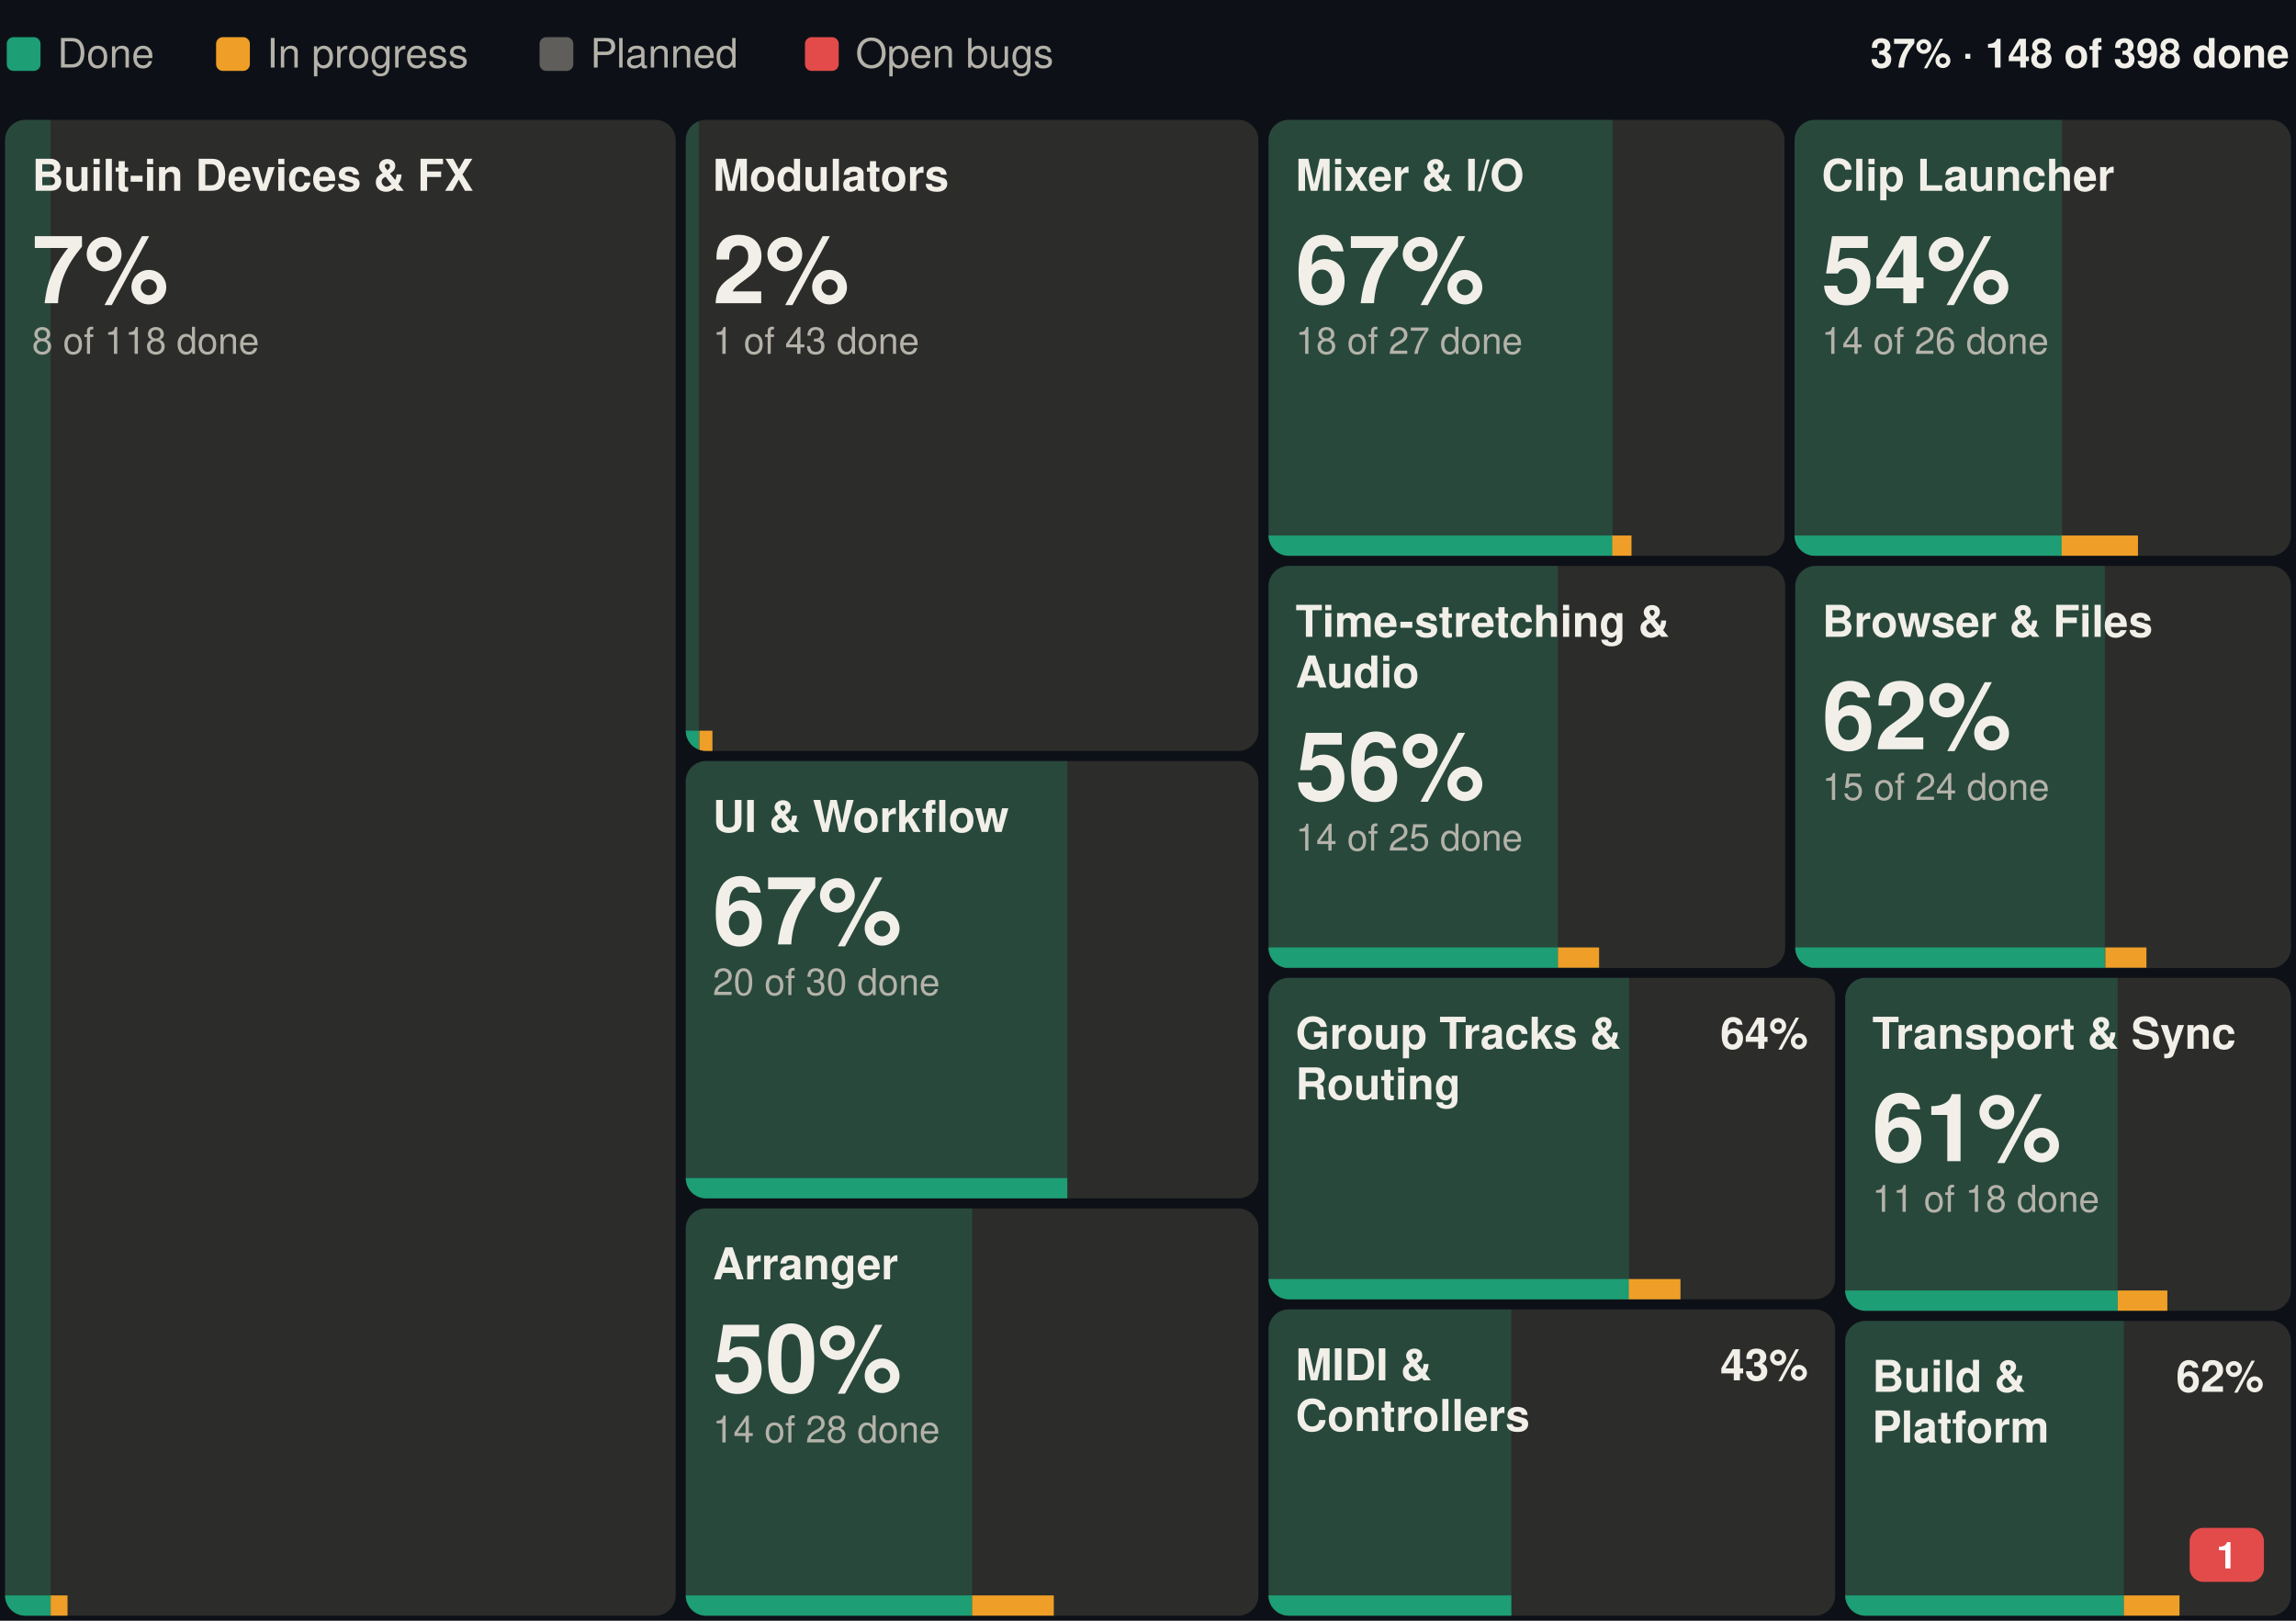
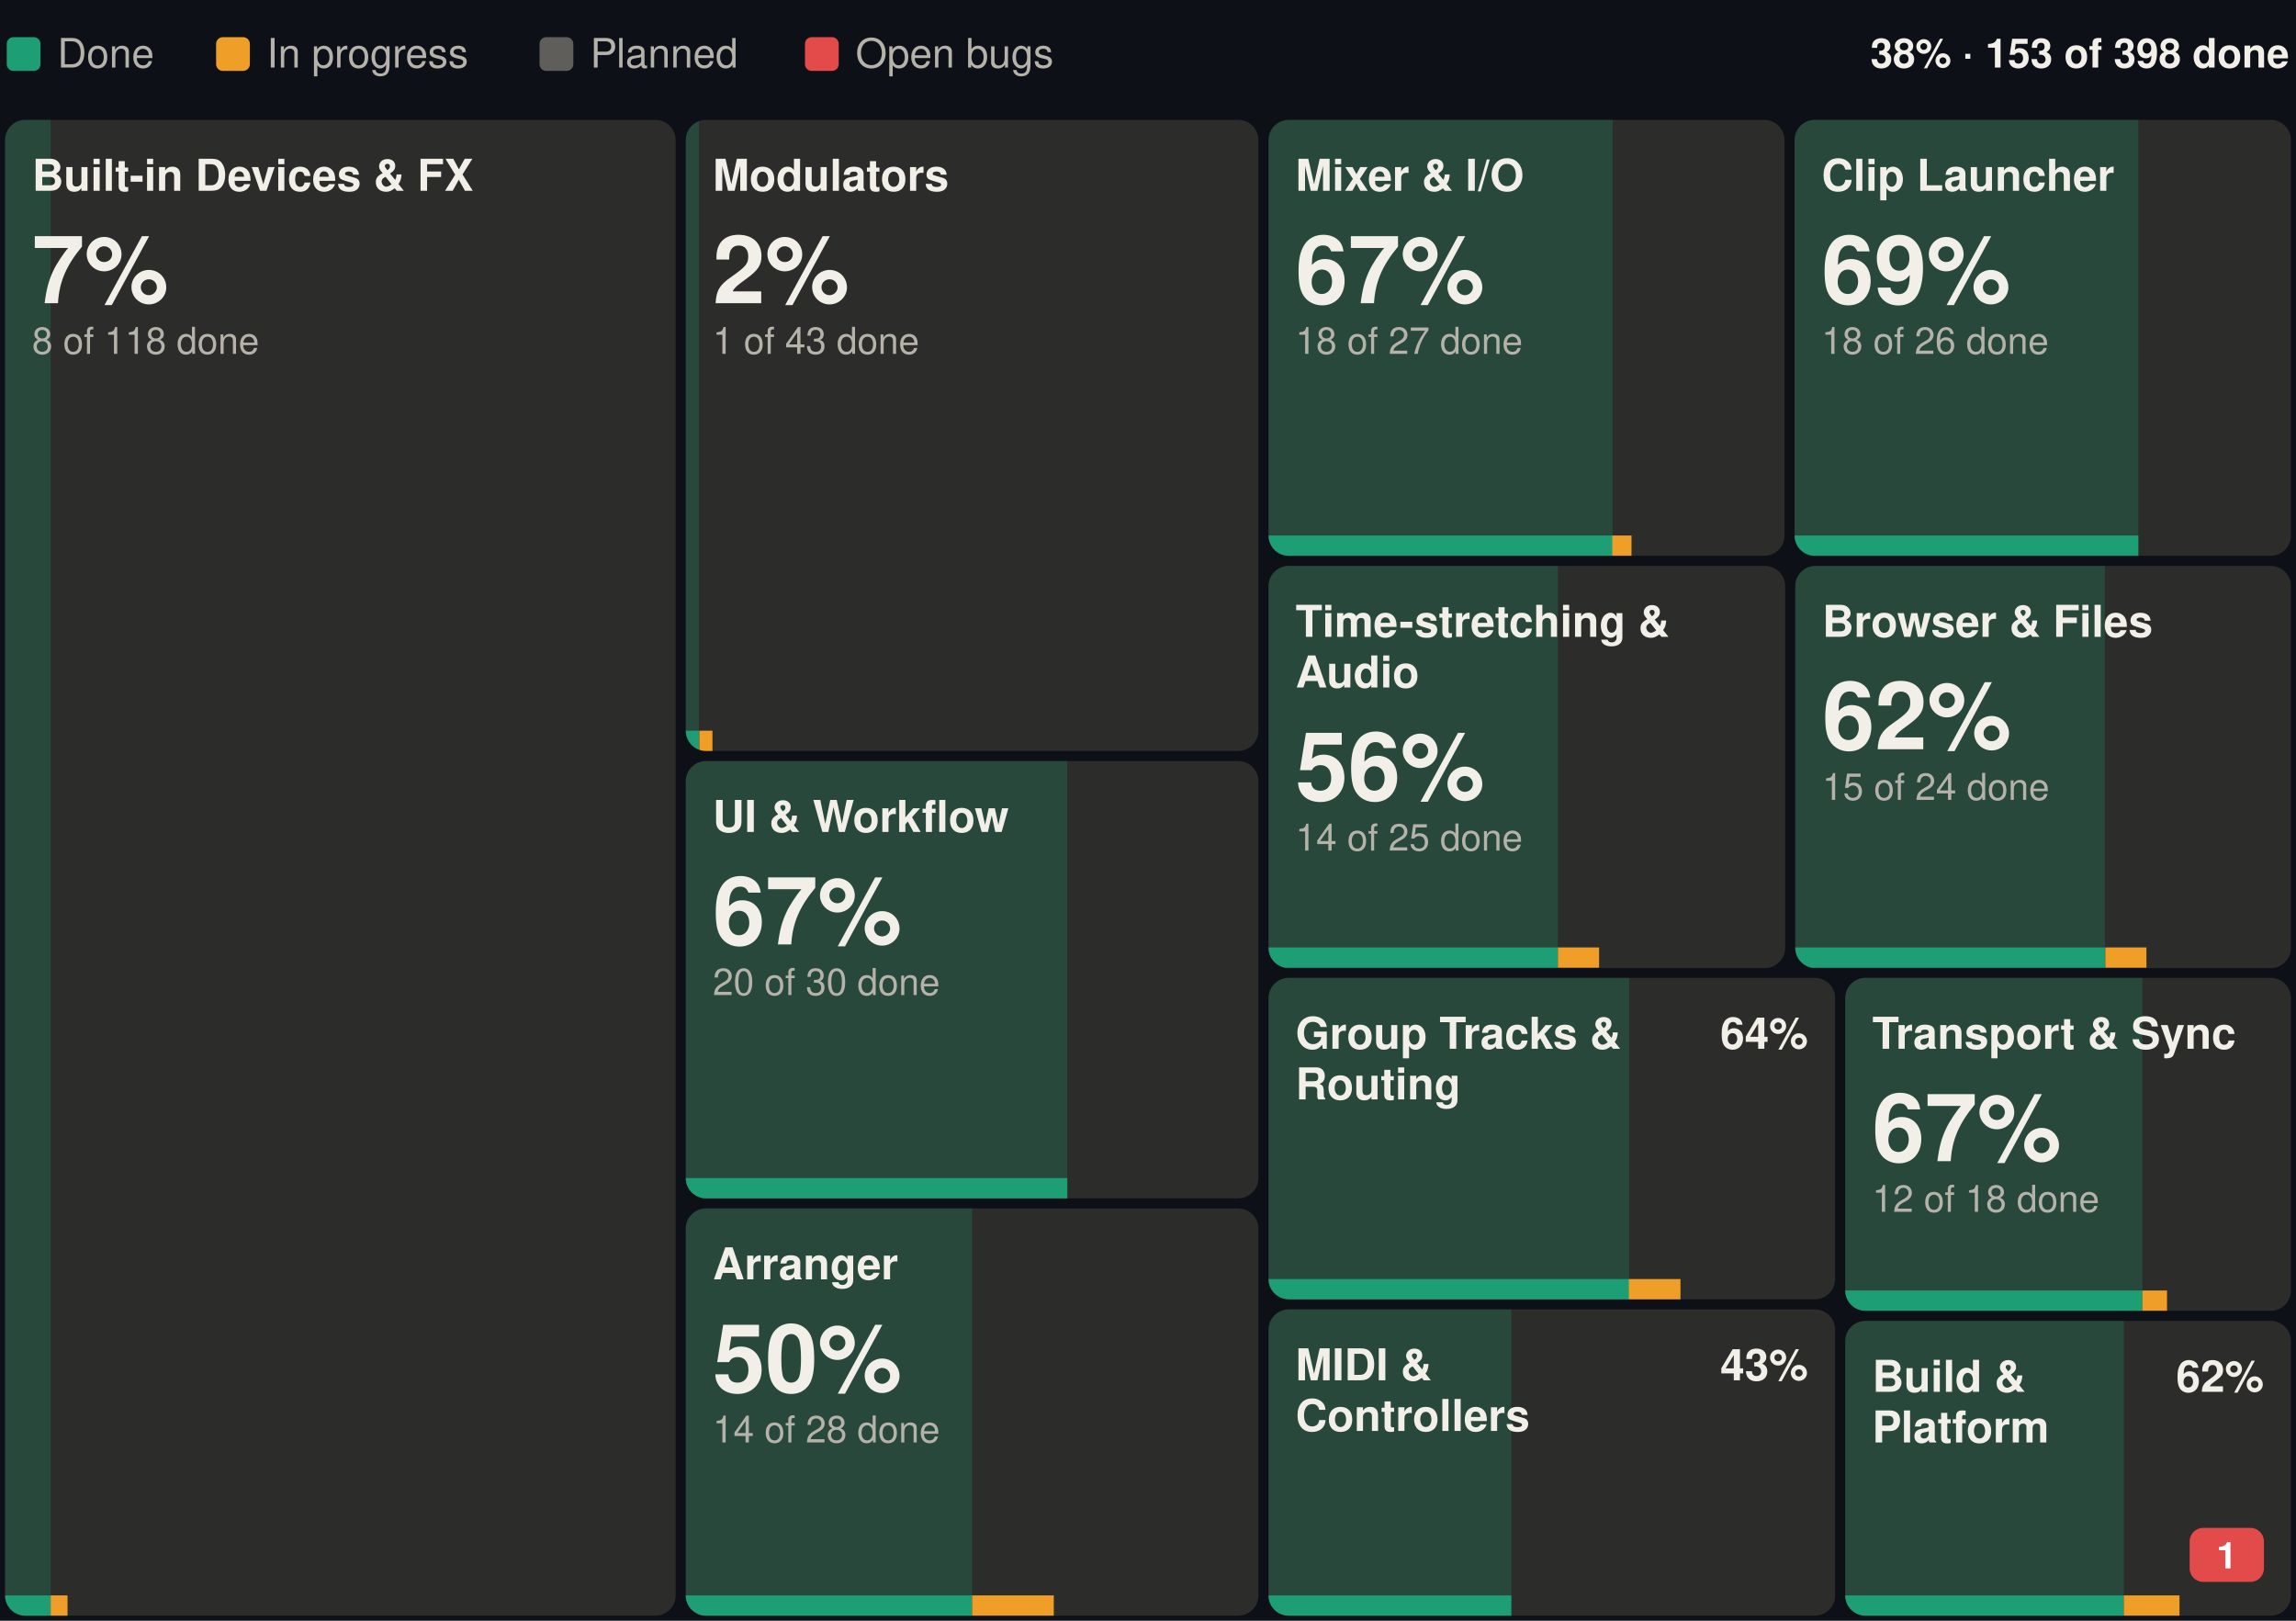
- <svg xmlns="http://www.w3.org/2000/svg" width="680" height="480" viewBox="0 0 680 480" font-family="-apple-system, BlinkMacSystemFont, 'Segoe UI', Helvetica, Arial, sans-serif" role="img" aria-label="Hikaru OpenLive vs Bitwig Studio 5.1.7: 148 of 398 features done">
+ <svg xmlns="http://www.w3.org/2000/svg" width="680" height="480" viewBox="0 0 680 480" font-family="-apple-system, BlinkMacSystemFont, 'Segoe UI', Helvetica, Arial, sans-serif" role="img" aria-label="Hikaru OpenLive vs Bitwig Studio 5.1.7: 153 of 398 features done">
  <rect width="680" height="480" fill="#0d1117" />
-   <text x="678.0" y="20.0" font-size="12" font-weight="600" text-anchor="end" fill="#F1EFE8">37% · 148 of 398 done</text>
+   <text x="678.0" y="20.0" font-size="12" font-weight="600" text-anchor="end" fill="#F1EFE8">38% · 153 of 398 done</text>
  <rect x="2.0" y="11" width="10" height="10" rx="2" fill="#1D9E75" />
  <text x="17.0" y="20.0" font-size="12" fill="#B4B2A9">Done</text>
  <rect x="64.0" y="11" width="10" height="10" rx="2" fill="#EF9F27" />
  <text x="79.0" y="20.0" font-size="12" fill="#B4B2A9">In progress</text>
  <rect x="159.8" y="11" width="10" height="10" rx="2" fill="#5F5E5A" />
  <text x="174.8" y="20.0" font-size="12" fill="#B4B2A9">Planned</text>
  <rect x="238.4" y="11" width="10" height="10" rx="2" fill="#E24B4A" />
  <text x="253.4" y="20.0" font-size="12" fill="#B4B2A9">Open bugs</text>
  <g>
    <clipPath id="b0">
      <rect x="531.5" y="35.5" width="147.0" height="129.1" rx="6" />
    </clipPath>
    <g clip-path="url(#b0)">
      <rect x="531.5" y="35.5" width="147.0" height="129.1" fill="#2C2C2A" />
-       <rect x="531.5" y="35.5" width="79.2" height="129.1" fill="#1D9E75" fill-opacity="0.25" />
-       <rect x="531.5" y="158.6" width="79.2" height="6" fill="#1D9E75" />
-       <rect x="610.6" y="158.6" width="22.6" height="6" fill="#EF9F27" />
+       <rect x="531.5" y="35.5" width="101.8" height="129.1" fill="#1D9E75" fill-opacity="0.25" />
+       <rect x="531.5" y="158.6" width="101.8" height="6" fill="#1D9E75" />
    </g>
    <text x="539.5" y="56.5" font-size="13" font-weight="600" fill="#F1EFE8">Clip Launcher</text>
-     <text x="539.5" y="89.8" font-size="28" font-weight="600" fill="#F1EFE8">54%</text>
-     <text x="539.5" y="104.8" font-size="11" fill="#B4B2A9">14 of 26 done</text>
+     <text x="539.5" y="89.8" font-size="28" font-weight="600" fill="#F1EFE8">69%</text>
+     <text x="539.5" y="104.8" font-size="11" fill="#B4B2A9">18 of 26 done</text>
  </g>
  <g>
    <clipPath id="b1">
      <rect x="203.1" y="357.9" width="169.6" height="120.6" rx="6" />
    </clipPath>
    <g clip-path="url(#b1)">
      <rect x="203.1" y="357.9" width="169.6" height="120.6" fill="#2C2C2A" />
      <rect x="203.1" y="357.9" width="84.8" height="120.6" fill="#1D9E75" fill-opacity="0.25" />
      <rect x="203.1" y="472.5" width="84.8" height="6" fill="#1D9E75" />
      <rect x="287.9" y="472.5" width="24.2" height="6" fill="#EF9F27" />
    </g>
    <text x="211.1" y="378.9" font-size="13" font-weight="600" fill="#F1EFE8">Arranger</text>
    <text x="211.1" y="412.2" font-size="28" font-weight="600" fill="#F1EFE8">50%</text>
    <text x="211.1" y="427.2" font-size="11" fill="#B4B2A9">14 of 28 done</text>
  </g>
  <g>
    <clipPath id="b2">
      <rect x="546.5" y="289.6" width="132.0" height="98.6" rx="6" />
    </clipPath>
    <g clip-path="url(#b2)">
      <rect x="546.5" y="289.6" width="132.0" height="98.6" fill="#2C2C2A" />
-       <rect x="546.5" y="289.6" width="80.7" height="98.6" fill="#1D9E75" fill-opacity="0.25" />
-       <rect x="546.5" y="382.2" width="80.7" height="6" fill="#1D9E75" />
-       <rect x="627.2" y="382.2" width="14.7" height="6" fill="#EF9F27" />
+       <rect x="546.5" y="289.6" width="88.0" height="98.6" fill="#1D9E75" fill-opacity="0.25" />
+       <rect x="546.5" y="382.2" width="88.0" height="6" fill="#1D9E75" />
+       <rect x="634.5" y="382.2" width="7.3" height="6" fill="#EF9F27" />
    </g>
    <text x="554.5" y="310.6" font-size="13" font-weight="600" fill="#F1EFE8">Transport &amp; Sync</text>
-     <text x="554.5" y="343.9" font-size="28" font-weight="600" fill="#F1EFE8">61%</text>
-     <text x="554.5" y="358.9" font-size="11" fill="#B4B2A9">11 of 18 done</text>
+     <text x="554.5" y="343.9" font-size="28" font-weight="600" fill="#F1EFE8">67%</text>
+     <text x="554.5" y="358.9" font-size="11" fill="#B4B2A9">12 of 18 done</text>
  </g>
  <g>
    <clipPath id="b3">
      <rect x="375.7" y="289.6" width="167.8" height="95.2" rx="6" />
    </clipPath>
    <g clip-path="url(#b3)">
      <rect x="375.7" y="289.6" width="167.8" height="95.2" fill="#2C2C2A" />
      <rect x="375.7" y="289.6" width="106.8" height="95.2" fill="#1D9E75" fill-opacity="0.25" />
      <rect x="375.7" y="378.8" width="106.8" height="6" fill="#1D9E75" />
      <rect x="482.4" y="378.8" width="15.3" height="6" fill="#EF9F27" />
    </g>
    <text x="383.7" y="310.6" font-size="13" font-weight="600" fill="#F1EFE8">Group Tracks &amp;</text>
    <text x="383.7" y="325.6" font-size="13" font-weight="600" fill="#F1EFE8">Routing</text>
    <text x="535.5" y="310.6" font-size="13" font-weight="600" text-anchor="end" fill="#F1EFE8">64%</text>
  </g>
  <g>
    <clipPath id="b4">
      <rect x="375.7" y="167.6" width="153.0" height="119.1" rx="6" />
    </clipPath>
    <g clip-path="url(#b4)">
      <rect x="375.7" y="167.6" width="153.0" height="119.1" fill="#2C2C2A" />
      <rect x="375.7" y="167.6" width="85.7" height="119.1" fill="#1D9E75" fill-opacity="0.25" />
      <rect x="375.7" y="280.6" width="85.7" height="6" fill="#1D9E75" />
      <rect x="461.4" y="280.6" width="12.2" height="6" fill="#EF9F27" />
    </g>
    <text x="383.7" y="188.6" font-size="13" font-weight="600" fill="#F1EFE8">Time-stretching &amp;</text>
    <text x="383.7" y="203.6" font-size="13" font-weight="600" fill="#F1EFE8">Audio</text>
    <text x="383.7" y="236.9" font-size="28" font-weight="600" fill="#F1EFE8">56%</text>
    <text x="383.7" y="251.9" font-size="11" fill="#B4B2A9">14 of 25 done</text>
  </g>
  <g>
    <clipPath id="b5">
      <rect x="1.5" y="35.5" width="198.6" height="443.0" rx="6" />
    </clipPath>
    <g clip-path="url(#b5)">
      <rect x="1.5" y="35.5" width="198.6" height="443.0" fill="#2C2C2A" />
      <rect x="1.5" y="35.5" width="13.5" height="443.0" fill="#1D9E75" fill-opacity="0.25" />
      <rect x="1.5" y="472.5" width="13.5" height="6" fill="#1D9E75" />
      <rect x="15.0" y="472.5" width="5.0" height="6" fill="#EF9F27" />
    </g>
    <text x="9.5" y="56.5" font-size="13" font-weight="600" fill="#F1EFE8">Built-in Devices &amp; FX</text>
    <text x="9.5" y="89.8" font-size="28" font-weight="600" fill="#F1EFE8">7%</text>
    <text x="9.5" y="104.8" font-size="11" fill="#B4B2A9">8 of 118 done</text>
  </g>
  <g>
    <clipPath id="b6">
      <rect x="203.1" y="35.5" width="169.6" height="186.9" rx="6" />
    </clipPath>
    <g clip-path="url(#b6)">
      <rect x="203.1" y="35.5" width="169.6" height="186.9" fill="#2C2C2A" />
      <rect x="203.1" y="35.5" width="3.9" height="186.9" fill="#1D9E75" fill-opacity="0.25" />
      <rect x="203.1" y="216.4" width="3.9" height="6" fill="#1D9E75" />
      <rect x="207.1" y="216.4" width="3.9" height="6" fill="#EF9F27" />
    </g>
    <text x="211.1" y="56.5" font-size="13" font-weight="600" fill="#F1EFE8">Modulators</text>
    <text x="211.1" y="89.8" font-size="28" font-weight="600" fill="#F1EFE8">2%</text>
    <text x="211.1" y="104.8" font-size="11" fill="#B4B2A9">1 of 43 done</text>
  </g>
  <g>
    <clipPath id="b7">
      <rect x="375.7" y="35.5" width="152.8" height="129.1" rx="6" />
    </clipPath>
    <g clip-path="url(#b7)">
      <rect x="375.7" y="35.5" width="152.8" height="129.1" fill="#2C2C2A" />
      <rect x="375.7" y="35.5" width="101.9" height="129.1" fill="#1D9E75" fill-opacity="0.25" />
      <rect x="375.7" y="158.6" width="101.9" height="6" fill="#1D9E75" />
      <rect x="477.5" y="158.6" width="5.7" height="6" fill="#EF9F27" />
    </g>
    <text x="383.7" y="56.5" font-size="13" font-weight="600" fill="#F1EFE8">Mixer &amp; I/O</text>
    <text x="383.7" y="89.8" font-size="28" font-weight="600" fill="#F1EFE8">67%</text>
    <text x="383.7" y="104.8" font-size="11" fill="#B4B2A9">18 of 27 done</text>
  </g>
  <g>
    <clipPath id="b8">
      <rect x="531.7" y="167.6" width="146.8" height="119.1" rx="6" />
    </clipPath>
    <g clip-path="url(#b8)">
      <rect x="531.7" y="167.6" width="146.8" height="119.1" fill="#2C2C2A" />
      <rect x="531.7" y="167.6" width="91.7" height="119.1" fill="#1D9E75" fill-opacity="0.25" />
      <rect x="531.7" y="280.6" width="91.7" height="6" fill="#1D9E75" />
      <rect x="623.5" y="280.6" width="12.2" height="6" fill="#EF9F27" />
    </g>
    <text x="539.7" y="188.6" font-size="13" font-weight="600" fill="#F1EFE8">Browser &amp; Files</text>
    <text x="539.7" y="221.9" font-size="28" font-weight="600" fill="#F1EFE8">62%</text>
    <text x="539.7" y="236.9" font-size="11" fill="#B4B2A9">15 of 24 done</text>
  </g>
  <g>
    <clipPath id="b9">
      <rect x="375.7" y="387.8" width="167.8" height="90.7" rx="6" />
    </clipPath>
    <g clip-path="url(#b9)">
      <rect x="375.7" y="387.8" width="167.8" height="90.7" fill="#2C2C2A" />
      <rect x="375.7" y="387.8" width="71.9" height="90.7" fill="#1D9E75" fill-opacity="0.25" />
      <rect x="375.7" y="472.5" width="71.9" height="6" fill="#1D9E75" />
    </g>
    <text x="383.7" y="408.8" font-size="13" font-weight="600" fill="#F1EFE8">MIDI &amp;</text>
    <text x="383.7" y="423.8" font-size="13" font-weight="600" fill="#F1EFE8">Controllers</text>
    <text x="535.5" y="408.8" font-size="13" font-weight="600" text-anchor="end" fill="#F1EFE8">43%</text>
  </g>
  <g>
    <clipPath id="b10">
      <rect x="203.1" y="225.4" width="169.6" height="129.5" rx="6" />
    </clipPath>
    <g clip-path="url(#b10)">
      <rect x="203.1" y="225.4" width="169.6" height="129.5" fill="#2C2C2A" />
      <rect x="203.1" y="225.4" width="113.0" height="129.5" fill="#1D9E75" fill-opacity="0.25" />
      <rect x="203.1" y="348.9" width="113.0" height="6" fill="#1D9E75" />
    </g>
    <text x="211.1" y="246.4" font-size="13" font-weight="600" fill="#F1EFE8">UI &amp; Workflow</text>
    <text x="211.1" y="279.7" font-size="28" font-weight="600" fill="#F1EFE8">67%</text>
    <text x="211.1" y="294.7" font-size="11" fill="#B4B2A9">20 of 30 done</text>
  </g>
  <g>
    <clipPath id="b11">
      <rect x="546.5" y="391.2" width="132.0" height="87.3" rx="6" />
    </clipPath>
    <g clip-path="url(#b11)">
      <rect x="546.5" y="391.2" width="132.0" height="87.3" fill="#2C2C2A" />
      <rect x="546.5" y="391.2" width="82.5" height="87.3" fill="#1D9E75" fill-opacity="0.25" />
      <rect x="546.5" y="472.5" width="82.5" height="6" fill="#1D9E75" />
      <rect x="629.0" y="472.5" width="16.5" height="6" fill="#EF9F27" />
    </g>
    <text x="554.5" y="412.2" font-size="13" font-weight="600" fill="#F1EFE8">Build &amp;</text>
    <text x="554.5" y="427.2" font-size="13" font-weight="600" fill="#F1EFE8">Platform</text>
    <text x="670.5" y="412.2" font-size="13" font-weight="600" text-anchor="end" fill="#F1EFE8">62%</text>
    <rect x="648.5" y="452.5" width="22.0" height="16.0" rx="4" fill="#E24B4A" />
    <text x="659.5" y="464.5" font-size="11" font-weight="600" text-anchor="middle" fill="#ffffff">1</text>
  </g>
</svg>
